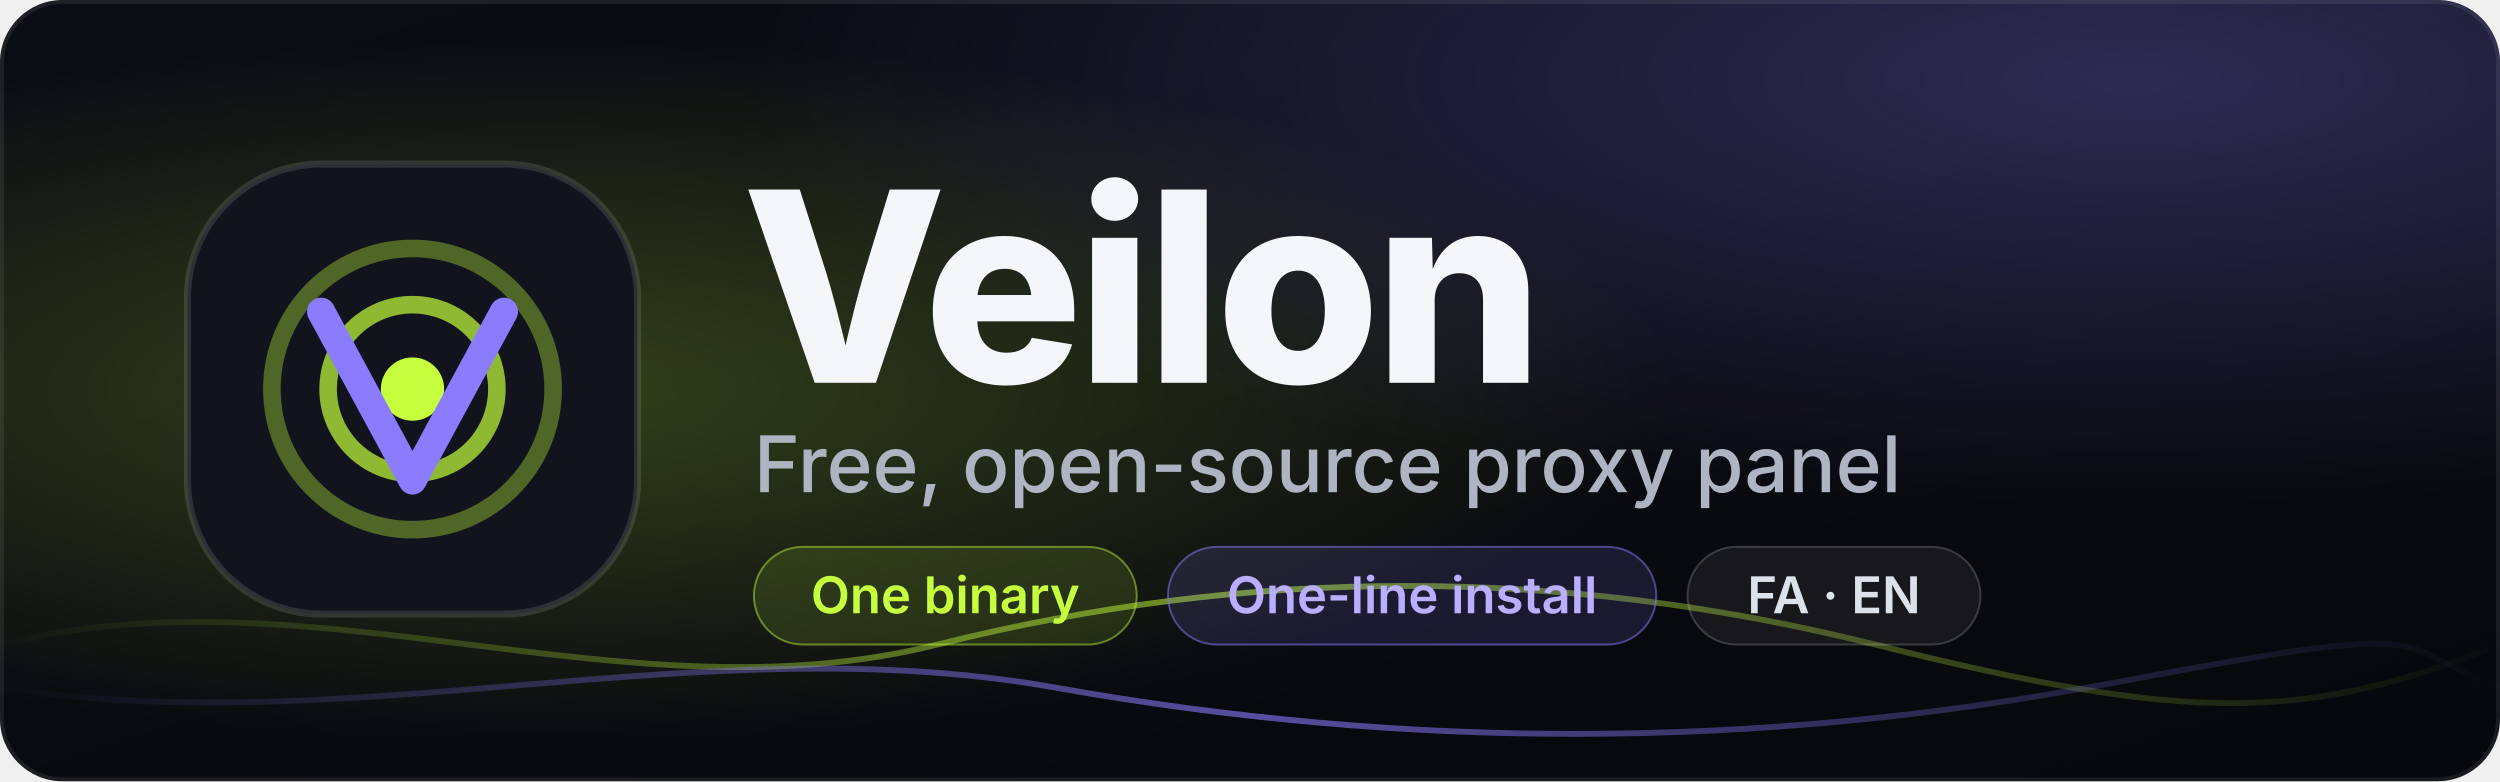
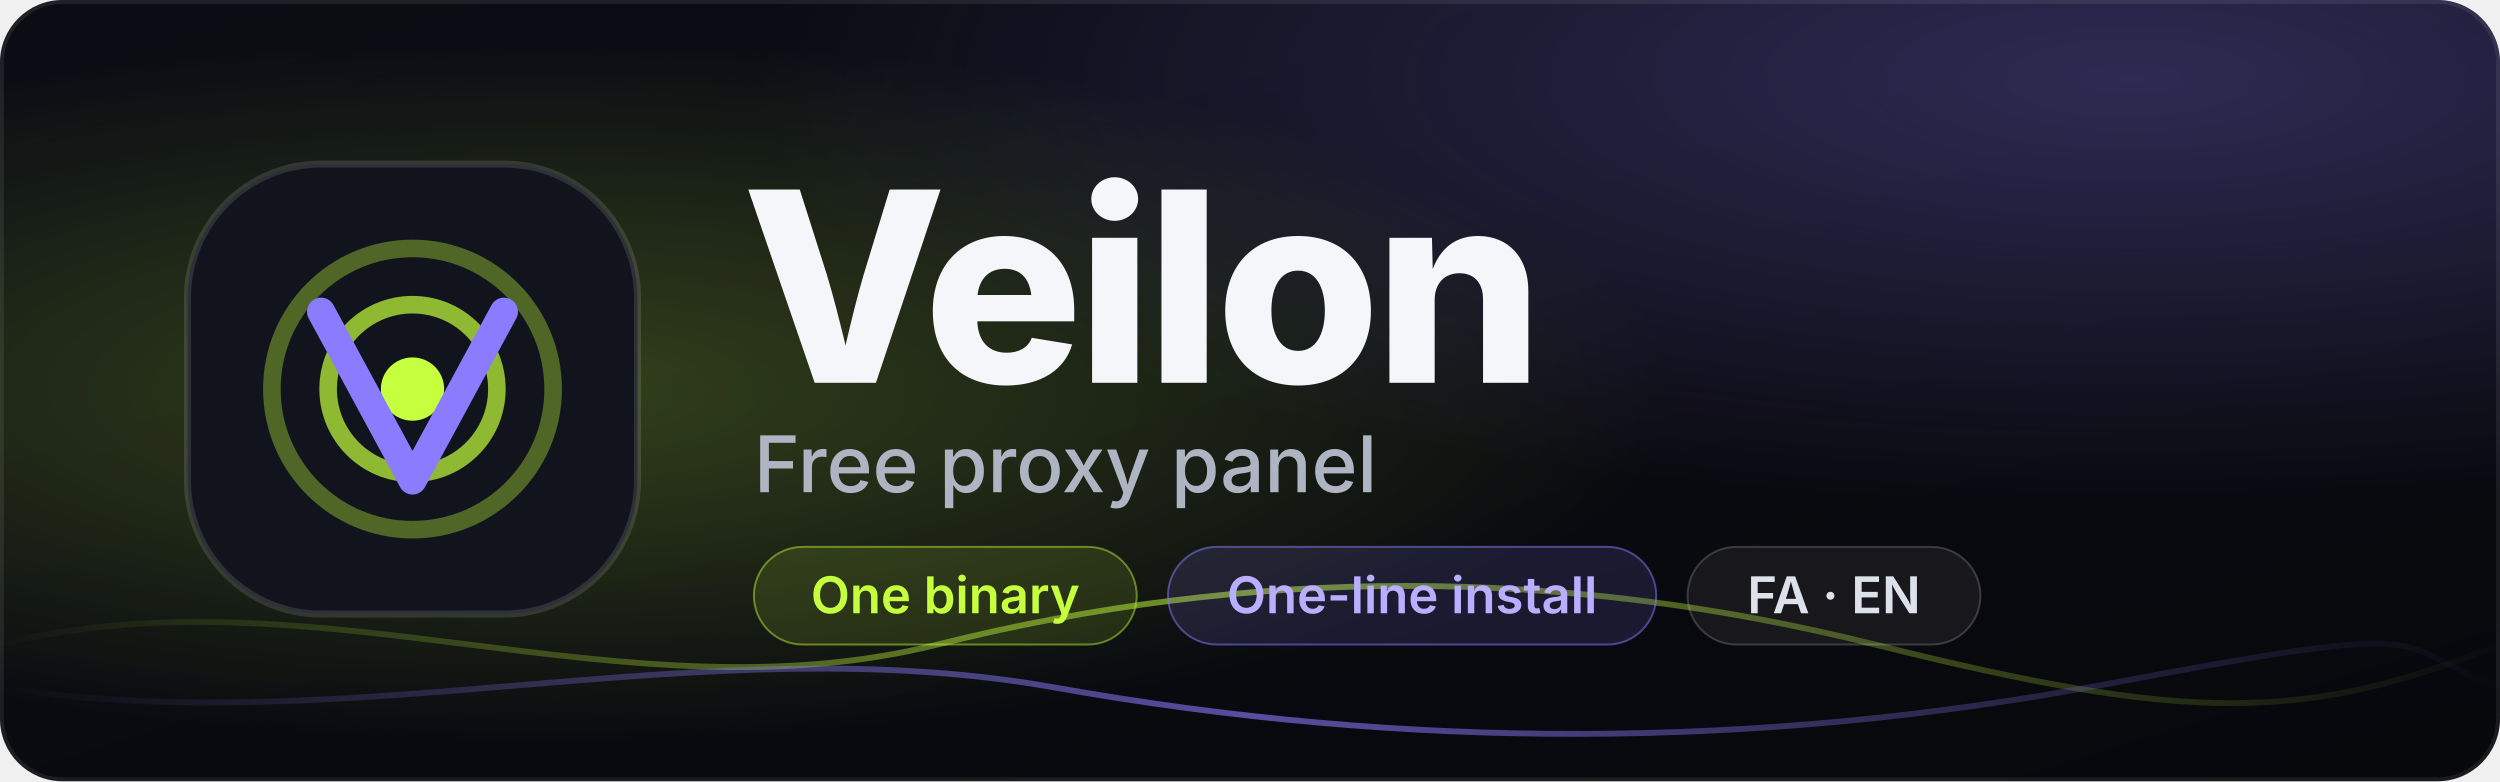
<svg xmlns="http://www.w3.org/2000/svg" width="1280" height="400" viewBox="0 0 1280 400" role="img" aria-label="Veilon">
  <defs>
    <linearGradient id="bg" x1="0" y1="0" x2="1" y2="1">
      <stop offset="0" stop-color="#0B0D14" />
      <stop offset="1" stop-color="#07080C" />
    </linearGradient>
    <radialGradient id="glowL" cx="0.22" cy="0.5" r="0.45">
      <stop offset="0" stop-color="#C6FF3D" stop-opacity=".22" />
      <stop offset="1" stop-color="#C6FF3D" stop-opacity="0" />
    </radialGradient>
    <radialGradient id="glowR" cx="0.85" cy="0.1" r="0.55">
      <stop offset="0" stop-color="#8B7CFF" stop-opacity=".28" />
      <stop offset="1" stop-color="#8B7CFF" stop-opacity="0" />
    </radialGradient>
    <linearGradient id="wave" x1="0" y1="0" x2="1" y2="0">
      <stop offset="0" stop-color="#C6FF3D" stop-opacity="0" />
      <stop offset=".5" stop-color="#C6FF3D" stop-opacity=".55" />
      <stop offset="1" stop-color="#C6FF3D" stop-opacity="0" />
    </linearGradient>
    <linearGradient id="wave2" x1="0" y1="0" x2="1" y2="0">
      <stop offset="0" stop-color="#8B7CFF" stop-opacity="0" />
      <stop offset=".5" stop-color="#8B7CFF" stop-opacity=".6" />
      <stop offset="1" stop-color="#8B7CFF" stop-opacity="0" />
    </linearGradient>
  </defs>
  <rect width="1280" height="400" rx="32" fill="url(#bg)" />
  <rect width="1280" height="400" rx="32" fill="url(#glowL)" />
  <rect width="1280" height="400" rx="32" fill="url(#glowR)" />
  <rect x="1" y="1" width="1278" height="398" rx="31" fill="none" stroke="#FFFFFF" stroke-opacity=".08" stroke-width="2" />
  <path d="M0 330 C 160 290, 320 370, 480 330 S 800 290, 960 330 S 1180 370, 1280 330" fill="none" stroke="url(#wave)" stroke-width="3" />
  <path d="M0 352 C 180 380, 360 320, 540 352 S 900 384, 1080 350 S 1220 330, 1280 352" fill="none" stroke="url(#wave2)" stroke-width="3" />
  <g transform="translate(96 84) scale(3.6)">
    <rect width="64" height="64" rx="19" fill="#11141C" stroke="#FFFFFF" stroke-opacity=".12" />
    <circle cx="32" cy="32" r="20" fill="none" stroke="#C6FF3D" stroke-width="2.5" opacity=".35" />
    <circle cx="32" cy="32" r="12" fill="none" stroke="#C6FF3D" stroke-width="2.5" opacity=".7" />
    <circle cx="32" cy="32" r="4.5" fill="#C6FF3D" />
    <path d="M19 21 L32 45 L45 21" fill="none" stroke="#8B7CFF" stroke-width="4" stroke-linecap="round" stroke-linejoin="round" />
  </g>
  <text x="380" y="196" fill="#F4F6FA" font-family="Inter, 'Segoe UI', Roboto, Helvetica, Arial, sans-serif" font-size="136" font-weight="800" letter-spacing="-3">Veilon</text>
-   <text x="386" y="252" fill="#AEB4C2" font-family="Inter, 'Segoe UI', Roboto, Helvetica, Arial, sans-serif" font-size="40" font-weight="500">Free, open-source proxy panel</text>
+   <text x="386" y="252" fill="#AEB4C2" font-family="Inter, 'Segoe UI', Roboto, Helvetica, Arial, sans-serif" font-size="40" font-weight="500">Free proxy panel</text>
  <g font-family="Inter, 'Segoe UI', Roboto, Helvetica, Arial, sans-serif" font-size="26" font-weight="600">
    <rect x="386" y="280" width="196" height="50" rx="25" fill="#C6FF3D" fill-opacity=".12" stroke="#C6FF3D" stroke-opacity=".45" />
    <text x="484" y="314" fill="#C6FF3D" text-anchor="middle">One binary</text>
    <rect x="598" y="280" width="250" height="50" rx="25" fill="#8B7CFF" fill-opacity=".14" stroke="#8B7CFF" stroke-opacity=".5" />
    <text x="723" y="314" fill="#B9AEFF" text-anchor="middle">One-line install</text>
    <rect x="864" y="280" width="150" height="50" rx="25" fill="#FFFFFF" fill-opacity=".06" stroke="#FFFFFF" stroke-opacity=".18" />
    <text x="939" y="314" fill="#DDE1EA" text-anchor="middle">FA · EN</text>
  </g>
</svg>
